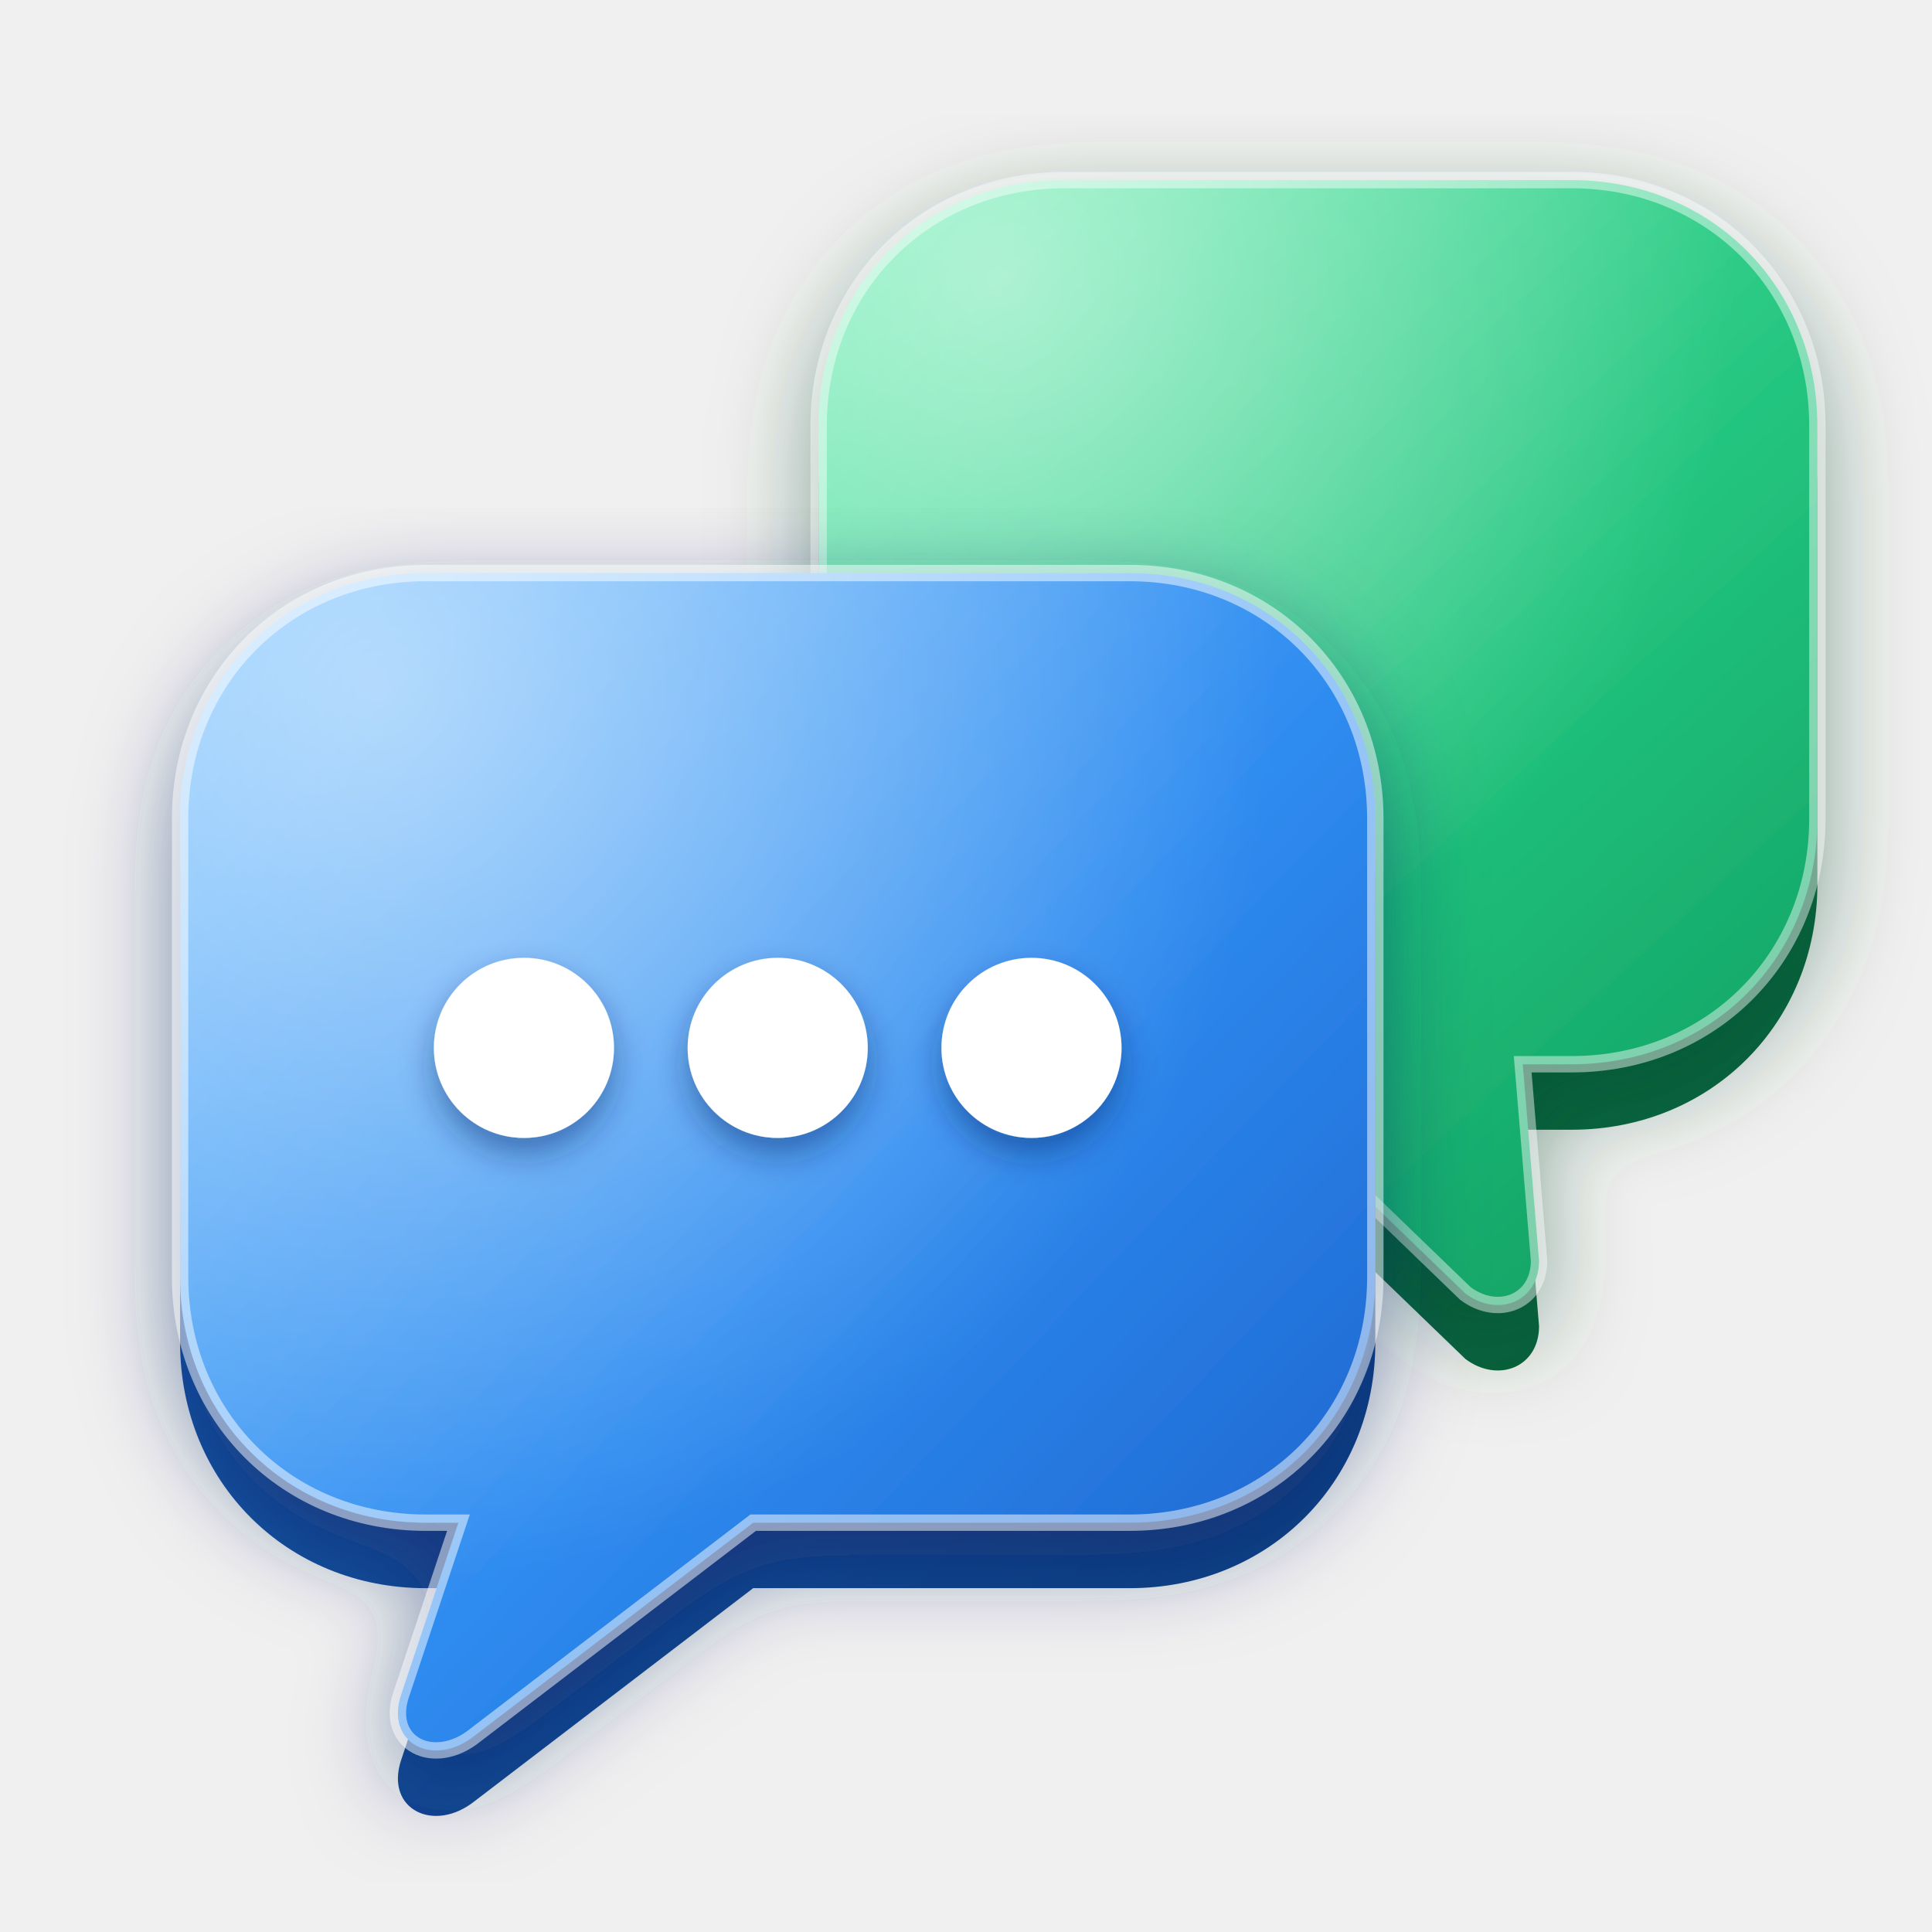
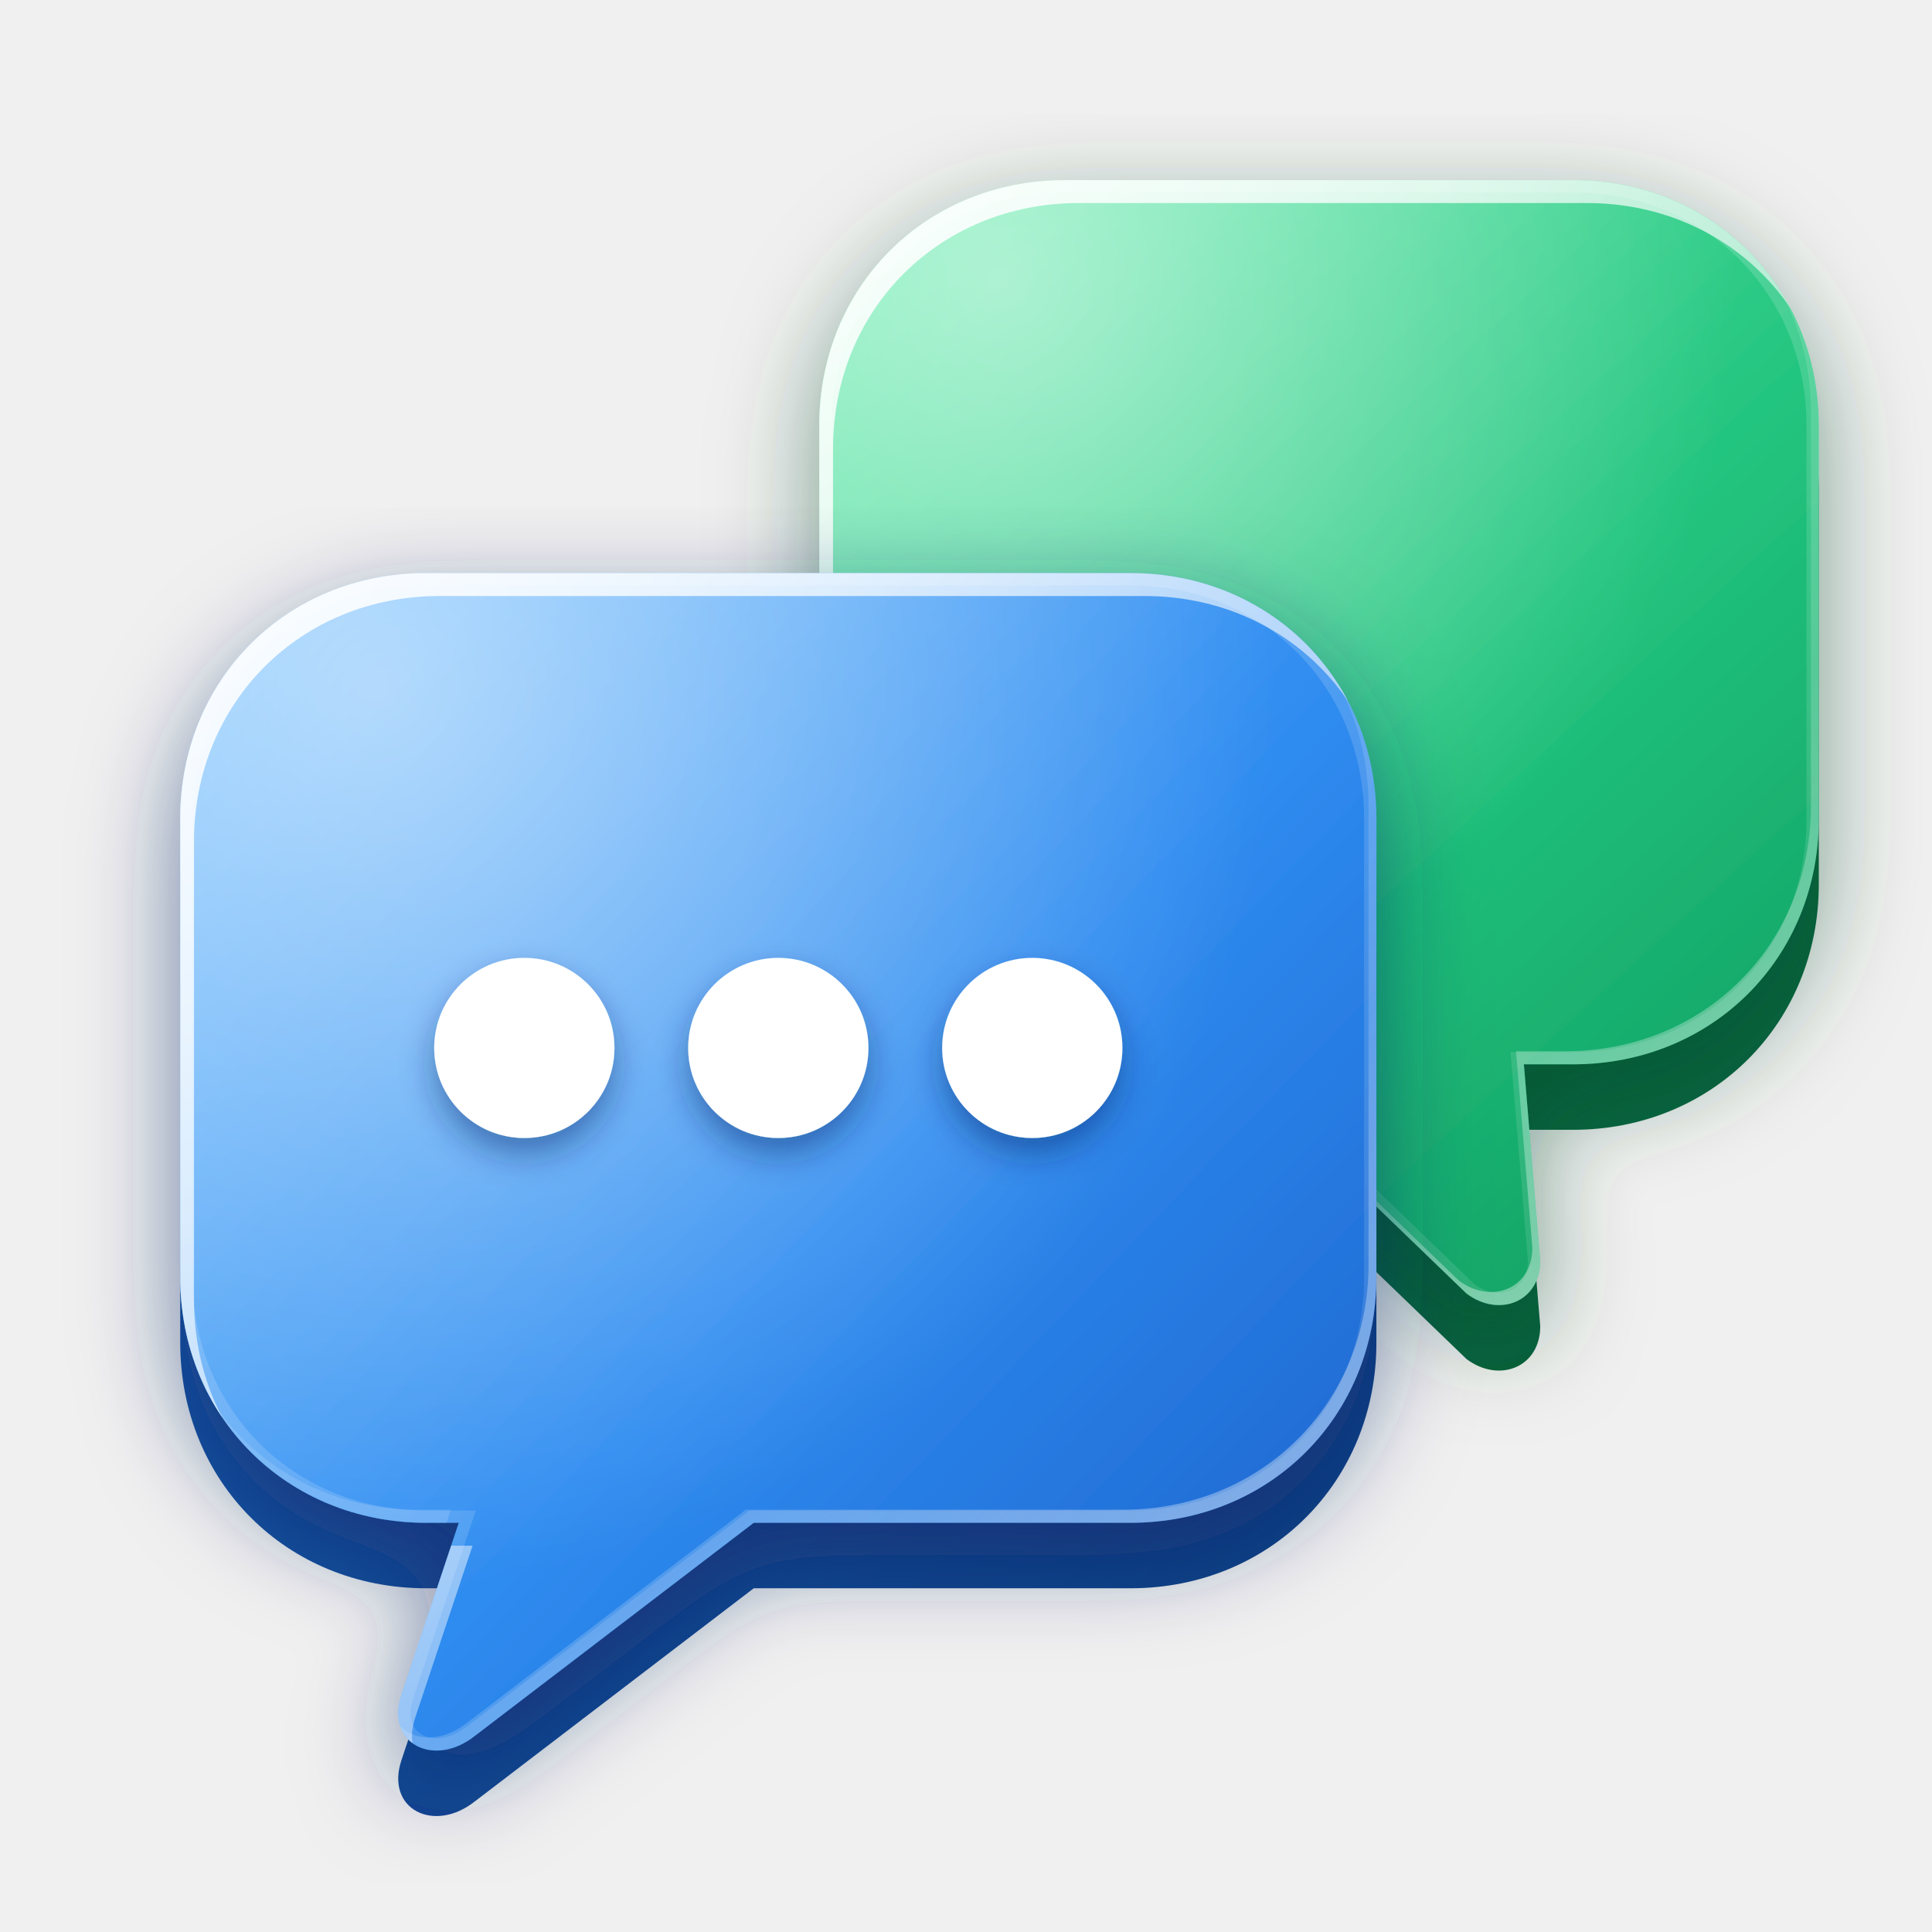
- <svg xmlns="http://www.w3.org/2000/svg" width="236" height="236" viewBox="0 0 236 236" fill="none">
+ <svg xmlns="http://www.w3.org/2000/svg" width="236" height="236" viewBox="0 0 235.817 235.984" preserveAspectRatio="none">
+   <g fill="none">
+     <defs>
+       <linearGradient id="l1-back_depth" x1="96" y1="22" x2="222" y2="168" gradientUnits="userSpaceOnUse">
+         <stop offset="0%" stop-color="#128a57" />
+         <stop offset="100%" stop-color="#075c39" />
+       </linearGradient>
+     </defs>
+     <path d="M130 30H192C209 30 222 43 222 60V108C222 125 209 138 192 138H186L188 162C188 167 183 169 179 166L150 138H130C113 138 100 125 100 108V60C100 43 113 30 130 30Z" fill="url(#l1-back_depth)" />
+   </g>
+   <g fill="none">
+     <defs>
+       <linearGradient id="l2-back_front" x1="96" y1="22" x2="222" y2="160" gradientUnits="userSpaceOnUse">
+         <stop offset="0%" stop-color="#6ff0b4" />
+         <stop offset="55%" stop-color="#22c47e" />
+         <stop offset="100%" stop-color="#0f9a5f" />
+       </linearGradient>
+       <filter id="l2-shadow_back" x="80" y="10" width="156" height="170" filterUnits="userSpaceOnUse" color-interpolation-filters="sRGB">
+         <feDropShadow dx="0" dy="4" stdDeviation="6" flood-color="#04452a" flood-opacity="0.5" />
+       </filter>
+     </defs>
+     <path d="M130 22H192C209 22 222 35 222 52V100C222 117 209 130 192 130H186L188 154C188 159 183 161 179 158L150 130H130C113 130 100 117 100 100V52C100 35 113 22 130 22Z" fill="url(#l2-back_front)" filter="url(#l2-shadow_back)" />
+   </g>
  <defs>
-     <linearGradient id="back_front" x1="96" y1="22" x2="222" y2="160" gradientUnits="userSpaceOnUse">
-       <stop offset="0%" stop-color="#6ff0b4" />
-       <stop offset="55%" stop-color="#22c47e" />
-       <stop offset="100%" stop-color="#0f9a5f" />
+     <clipPath id="clip3">
+       <path d="M130 22 H192 C209 22 222 35 222 52 V100 C222 117 209 130 192 130 H186 L188 154 C188 159 183 161 179 158 L150 130 H130 C113 130 100 117 100 100 V52 C100 35 113 22 130 22 Z" clip-rule="nonzero" />
+     </clipPath>
+   </defs>
+   <g clip-path="url(#clip3)">
+     <g fill="none">
+       <defs>
+         <radialGradient id="l4-bloom_back" cx="122" cy="34" r="90" gradientUnits="userSpaceOnUse">
+           <stop offset="0%" stop-color="white" stop-opacity="0.5" />
+           <stop offset="100%" stop-color="white" stop-opacity="0" />
+         </radialGradient>
+       </defs>
+       <circle cx="122" cy="34" r="90" fill="url(#l4-bloom_back)" />
+     </g>
+   </g>
+   <defs>
+     <clipPath id="rim5">
+       <path d="M130 22H192C209 22 222 35 222 52V100C222 117 209 130 192 130H186L188 154C188 159 183 161 179 158L150 130H130C113 130 100 117 100 100V52C100 35 113 22 130 22Z" clip-rule="nonzero" />
+     </clipPath>
+     <linearGradient id="rim5g0" x1="100" y1="22" x2="191.5" y2="161" gradientUnits="userSpaceOnUse">
+       <stop offset="0" stop-color="#ffffff" stop-opacity="0.200" />
+       <stop offset="1" stop-color="#ffffff" stop-opacity="0.100" />
    </linearGradient>
-     <linearGradient id="back_depth" x1="96" y1="22" x2="222" y2="168" gradientUnits="userSpaceOnUse">
-       <stop offset="0%" stop-color="#128a57" />
-       <stop offset="100%" stop-color="#075c39" />
+     <linearGradient id="rim5g1" x1="100" y1="22" x2="191.5" y2="161" gradientUnits="userSpaceOnUse">
+       <stop offset="0" stop-color="#ffffff" stop-opacity="0.950" />
+       <stop offset="0.45" stop-color="#ffffff" stop-opacity="0.600" />
+       <stop offset="1" stop-color="#ffffff" stop-opacity="0.250" />
    </linearGradient>
-     <linearGradient id="main_front" x1="18" y1="70" x2="168" y2="214" gradientUnits="userSpaceOnUse">
-       <stop offset="0%" stop-color="#7cc4ff" />
-       <stop offset="55%" stop-color="#2f8cf0" />
-       <stop offset="100%" stop-color="#1a5fc9" />
+     <linearGradient id="rim5g2" x1="100" y1="22" x2="191.5" y2="161" gradientUnits="userSpaceOnUse">
+       <stop offset="0" stop-color="#ffffff" stop-opacity="0.050" />
+       <stop offset="0.7" stop-color="#ffffff" stop-opacity="0.150" />
+       <stop offset="1" stop-color="#ffffff" stop-opacity="0.420" />
    </linearGradient>
-     <linearGradient id="main_depth" x1="18" y1="70" x2="168" y2="222" gradientUnits="userSpaceOnUse">
-       <stop offset="0%" stop-color="#1c5cb4" />
-       <stop offset="100%" stop-color="#0d3a7d" />
+   </defs>
+   <g clip-path="url(#rim5)">
+     <path d="M130 22H192C209 22 222 35 222 52V100C222 117 209 130 192 130H186L188 154C188 159 183 161 179 158L150 130H130C113 130 100 117 100 100V52C100 35 113 22 130 22Z" fill="none" stroke="url(#rim5g0)" stroke-width="3" />
+     <path d="M130 22H192C209 22 222 35 222 52V100C222 117 209 130 192 130H186L188 154C188 159 183 161 179 158L150 130H130C113 130 100 117 100 100V52C100 35 113 22 130 22ZM131.68 24.8 H193.68 C210.68 24.8 223.68 37.8 223.68 54.8 V102.8 C223.68 119.8 210.68 132.8 193.68 132.8 H187.68 L189.68 156.8 C189.68 161.8 184.68 163.8 180.68 160.8 L151.68 132.8 H131.68 C114.68 132.8 101.68 119.8 101.68 102.8 V54.8 C101.68 37.8 114.68 24.8 131.68 24.8 Z" fill="url(#rim5g1)" fill-rule="evenodd" />
+     <path d="M130 22H192C209 22 222 35 222 52V100C222 117 209 130 192 130H186L188 154C188 159 183 161 179 158L150 130H130C113 130 100 117 100 100V52C100 35 113 22 130 22ZM129.04 20.4 H191.04 C208.04 20.4 221.04 33.4 221.04 50.4 V98.4 C221.04 115.4 208.04 128.4 191.04 128.4 H185.04 L187.04 152.4 C187.04 157.4 182.04 159.4 178.04 156.4 L149.04 128.4 H129.04 C112.04 128.4 99.04 115.4 99.04 98.4 V50.4 C99.04 33.4 112.04 20.4 129.04 20.4 Z" fill="url(#rim5g2)" fill-rule="evenodd" />
+   </g>
+   <g fill="none">
+     <defs>
+       <linearGradient id="l6-main_depth" x1="18" y1="70" x2="168" y2="222" gradientUnits="userSpaceOnUse">
+         <stop offset="0%" stop-color="#1c5cb4" />
+         <stop offset="100%" stop-color="#0d3a7d" />
+       </linearGradient>
+     </defs>
+     <path d="M52 78H138C155 78 168 91 168 108V164C168 181 155 194 138 194H92L58 220C53 224 47 221 49 215L56 194H52C35 194 22 181 22 164V108C22 91 35 78 52 78Z" fill="url(#l6-main_depth)" />
+   </g>
+   <g fill="none">
+     <defs>
+       <linearGradient id="l7-main_front" x1="18" y1="70" x2="168" y2="214" gradientUnits="userSpaceOnUse">
+         <stop offset="0%" stop-color="#7cc4ff" />
+         <stop offset="55%" stop-color="#2f8cf0" />
+         <stop offset="100%" stop-color="#1a5fc9" />
+       </linearGradient>
+       <filter id="l7-shadow_main" x="4" y="58" width="180" height="172" filterUnits="userSpaceOnUse" color-interpolation-filters="sRGB">
+         <feDropShadow dx="0" dy="4" stdDeviation="6" flood-color="#0b2a66" flood-opacity="0.55" />
+       </filter>
+     </defs>
+     <path d="M52 70H138C155 70 168 83 168 100V156C168 173 155 186 138 186H92L58 212C53 216 47 213 49 207L56 186H52C35 186 22 173 22 156V100C22 83 35 70 52 70Z" fill="url(#l7-main_front)" filter="url(#l7-shadow_main)" />
+   </g>
+   <defs>
+     <clipPath id="clip8">
+       <path d="M52 70 H138 C155 70 168 83 168 100 V156 C168 173 155 186 138 186 H92 L58 212 C53 216 47 213 49 207 L56 186 H52 C35 186 22 173 22 156 V100 C22 83 35 70 52 70 Z" clip-rule="nonzero" />
+     </clipPath>
+   </defs>
+   <g clip-path="url(#clip8)">
+     <g fill="none">
+       <defs>
+         <radialGradient id="l9-bloom_main" cx="46" cy="84" r="110" gradientUnits="userSpaceOnUse">
+           <stop offset="0%" stop-color="white" stop-opacity="0.5" />
+           <stop offset="100%" stop-color="white" stop-opacity="0" />
+         </radialGradient>
+       </defs>
+       <circle cx="46" cy="84" r="110" fill="url(#l9-bloom_main)" />
+     </g>
+   </g>
+   <defs>
+     <clipPath id="rim10">
+       <path d="M52 70H138C155 70 168 83 168 100V156C168 173 155 186 138 186H92L58 212C53 216 47 213 49 207L56 186H52C35 186 22 173 22 156V100C22 83 35 70 52 70Z" clip-rule="nonzero" />
+     </clipPath>
+     <linearGradient id="rim10g0" x1="22" y1="70" x2="131.5" y2="216" gradientUnits="userSpaceOnUse">
+       <stop offset="0" stop-color="#ffffff" stop-opacity="0.200" />
+       <stop offset="1" stop-color="#ffffff" stop-opacity="0.100" />
    </linearGradient>
-     <radialGradient id="bloom_back" cx="122" cy="34" r="90" gradientUnits="userSpaceOnUse">
-       <stop offset="0%" stop-color="white" stop-opacity="0.5" />
-       <stop offset="100%" stop-color="white" stop-opacity="0" />
-     </radialGradient>
-     <radialGradient id="bloom_main" cx="46" cy="84" r="110" gradientUnits="userSpaceOnUse">
-       <stop offset="0%" stop-color="white" stop-opacity="0.5" />
-       <stop offset="100%" stop-color="white" stop-opacity="0" />
-     </radialGradient>
-     <filter id="shadow_back" x="80" y="10" width="156" height="170" filterUnits="userSpaceOnUse" color-interpolation-filters="sRGB">
-       <feDropShadow dx="0" dy="4" stdDeviation="6" flood-color="#04452a" flood-opacity="0.5" />
-     </filter>
-     <filter id="shadow_main" x="4" y="58" width="180" height="172" filterUnits="userSpaceOnUse" color-interpolation-filters="sRGB">
-       <feDropShadow dx="0" dy="4" stdDeviation="6" flood-color="#0b2a66" flood-opacity="0.55" />
-     </filter>
-     <filter id="shadow_dots" x="40" y="110" width="110" height="50" filterUnits="userSpaceOnUse" color-interpolation-filters="sRGB">
+     <linearGradient id="rim10g1" x1="22" y1="70" x2="131.5" y2="216" gradientUnits="userSpaceOnUse">
+       <stop offset="0" stop-color="#ffffff" stop-opacity="0.950" />
+       <stop offset="0.45" stop-color="#ffffff" stop-opacity="0.600" />
+       <stop offset="1" stop-color="#ffffff" stop-opacity="0.250" />
+     </linearGradient>
+     <linearGradient id="rim10g2" x1="22" y1="70" x2="131.5" y2="216" gradientUnits="userSpaceOnUse">
+       <stop offset="0" stop-color="#ffffff" stop-opacity="0.050" />
+       <stop offset="0.7" stop-color="#ffffff" stop-opacity="0.150" />
+       <stop offset="1" stop-color="#ffffff" stop-opacity="0.420" />
+     </linearGradient>
+   </defs>
+   <g clip-path="url(#rim10)">
+     <path d="M52 70H138C155 70 168 83 168 100V156C168 173 155 186 138 186H92L58 212C53 216 47 213 49 207L56 186H52C35 186 22 173 22 156V100C22 83 35 70 52 70Z" fill="none" stroke="url(#rim10g0)" stroke-width="3" />
+     <path d="M52 70H138C155 70 168 83 168 100V156C168 173 155 186 138 186H92L58 212C53 216 47 213 49 207L56 186H52C35 186 22 173 22 156V100C22 83 35 70 52 70ZM53.68 72.8 H139.68 C156.68 72.8 169.68 85.8 169.68 102.8 V158.8 C169.68 175.8 156.68 188.8 139.68 188.8 H93.68 L59.68 214.8 C54.68 218.8 48.68 215.8 50.68 209.8 L57.68 188.8 H53.68 C36.68 188.8 23.68 175.8 23.68 158.8 V102.8 C23.68 85.8 36.68 72.8 53.68 72.8 Z" fill="url(#rim10g1)" fill-rule="evenodd" />
+     <path d="M52 70H138C155 70 168 83 168 100V156C168 173 155 186 138 186H92L58 212C53 216 47 213 49 207L56 186H52C35 186 22 173 22 156V100C22 83 35 70 52 70ZM51.04 68.4 H137.04 C154.04 68.4 167.04 81.4 167.04 98.4 V154.4 C167.04 171.4 154.04 184.4 137.04 184.4 H91.04 L57.04 210.4 C52.04 214.4 46.04 211.4 48.04 205.4 L55.04 184.4 H51.04 C34.04 184.4 21.04 171.4 21.04 154.4 V98.4 C21.04 81.4 34.04 68.4 51.04 68.4 Z" fill="url(#rim10g2)" fill-rule="evenodd" />
+   </g>
+   <defs>
+     <filter id="shadow11" x="40" y="110" width="110" height="50" filterUnits="userSpaceOnUse" color-interpolation-filters="sRGB">
      <feDropShadow dx="0" dy="2" stdDeviation="2" flood-color="#0b2a66" flood-opacity="0.45" />
    </filter>
-     <clipPath id="clip_back">
-       <path d="M130 22H192C209 22 222 35 222 52V100C222 117 209 130 192 130H186L188 154C188 159 183 161 179 158L150 130H130C113 130 100 117 100 100V52C100 35 113 22 130 22Z" />
-     </clipPath>
-     <clipPath id="clip_main">
-       <path d="M52 70H138C155 70 168 83 168 100V156C168 173 155 186 138 186H92L58 212C53 216 47 213 49 207L56 186H52C35 186 22 173 22 156V100C22 83 35 70 52 70Z" />
-     </clipPath>
  </defs>
-   <path d="M130 30H192C209 30 222 43 222 60V108C222 125 209 138 192 138H186L188 162C188 167 183 169 179 166L150 138H130C113 138 100 125 100 108V60C100 43 113 30 130 30Z" fill="url(#back_depth)" />
-   <path d="M130 22H192C209 22 222 35 222 52V100C222 117 209 130 192 130H186L188 154C188 159 183 161 179 158L150 130H130C113 130 100 117 100 100V52C100 35 113 22 130 22Z" fill="url(#back_front)" filter="url(#shadow_back)" />
-   <g clip-path="url(#clip_back)">
-     <circle cx="122" cy="34" r="90" fill="url(#bloom_back)" />
-   </g>
-   <path d="M130 22H192C209 22 222 35 222 52V100C222 117 209 130 192 130H186L188 154C188 159 183 161 179 158L150 130H130C113 130 100 117 100 100V52C100 35 113 22 130 22Z" stroke="white" stroke-opacity="0.45" stroke-width="2" />
-   <path d="M52 78H138C155 78 168 91 168 108V164C168 181 155 194 138 194H92L58 220C53 224 47 221 49 215L56 194H52C35 194 22 181 22 164V108C22 91 35 78 52 78Z" fill="url(#main_depth)" />
-   <path d="M52 70H138C155 70 168 83 168 100V156C168 173 155 186 138 186H92L58 212C53 216 47 213 49 207L56 186H52C35 186 22 173 22 156V100C22 83 35 70 52 70Z" fill="url(#main_front)" filter="url(#shadow_main)" />
-   <g clip-path="url(#clip_main)">
-     <circle cx="46" cy="84" r="110" fill="url(#bloom_main)" />
-   </g>
-   <path d="M52 70H138C155 70 168 83 168 100V156C168 173 155 186 138 186H92L58 212C53 216 47 213 49 207L56 186H52C35 186 22 173 22 156V100C22 83 35 70 52 70Z" stroke="white" stroke-opacity="0.5" stroke-width="2" />
-   <g filter="url(#shadow_dots)">
-     <circle cx="64" cy="128" r="11" fill="white" />
-     <circle cx="95" cy="128" r="11" fill="white" />
-     <circle cx="126" cy="128" r="11" fill="white" />
+   <g filter="url(#shadow11)">
+     <g fill="none">
+       <circle cx="64" cy="128" r="11" fill="white" />
+     </g>
+     <g fill="none">
+       <circle cx="95" cy="128" r="11" fill="white" />
+     </g>
+     <g fill="none">
+       <circle cx="126" cy="128" r="11" fill="white" />
+     </g>
  </g>
</svg>
